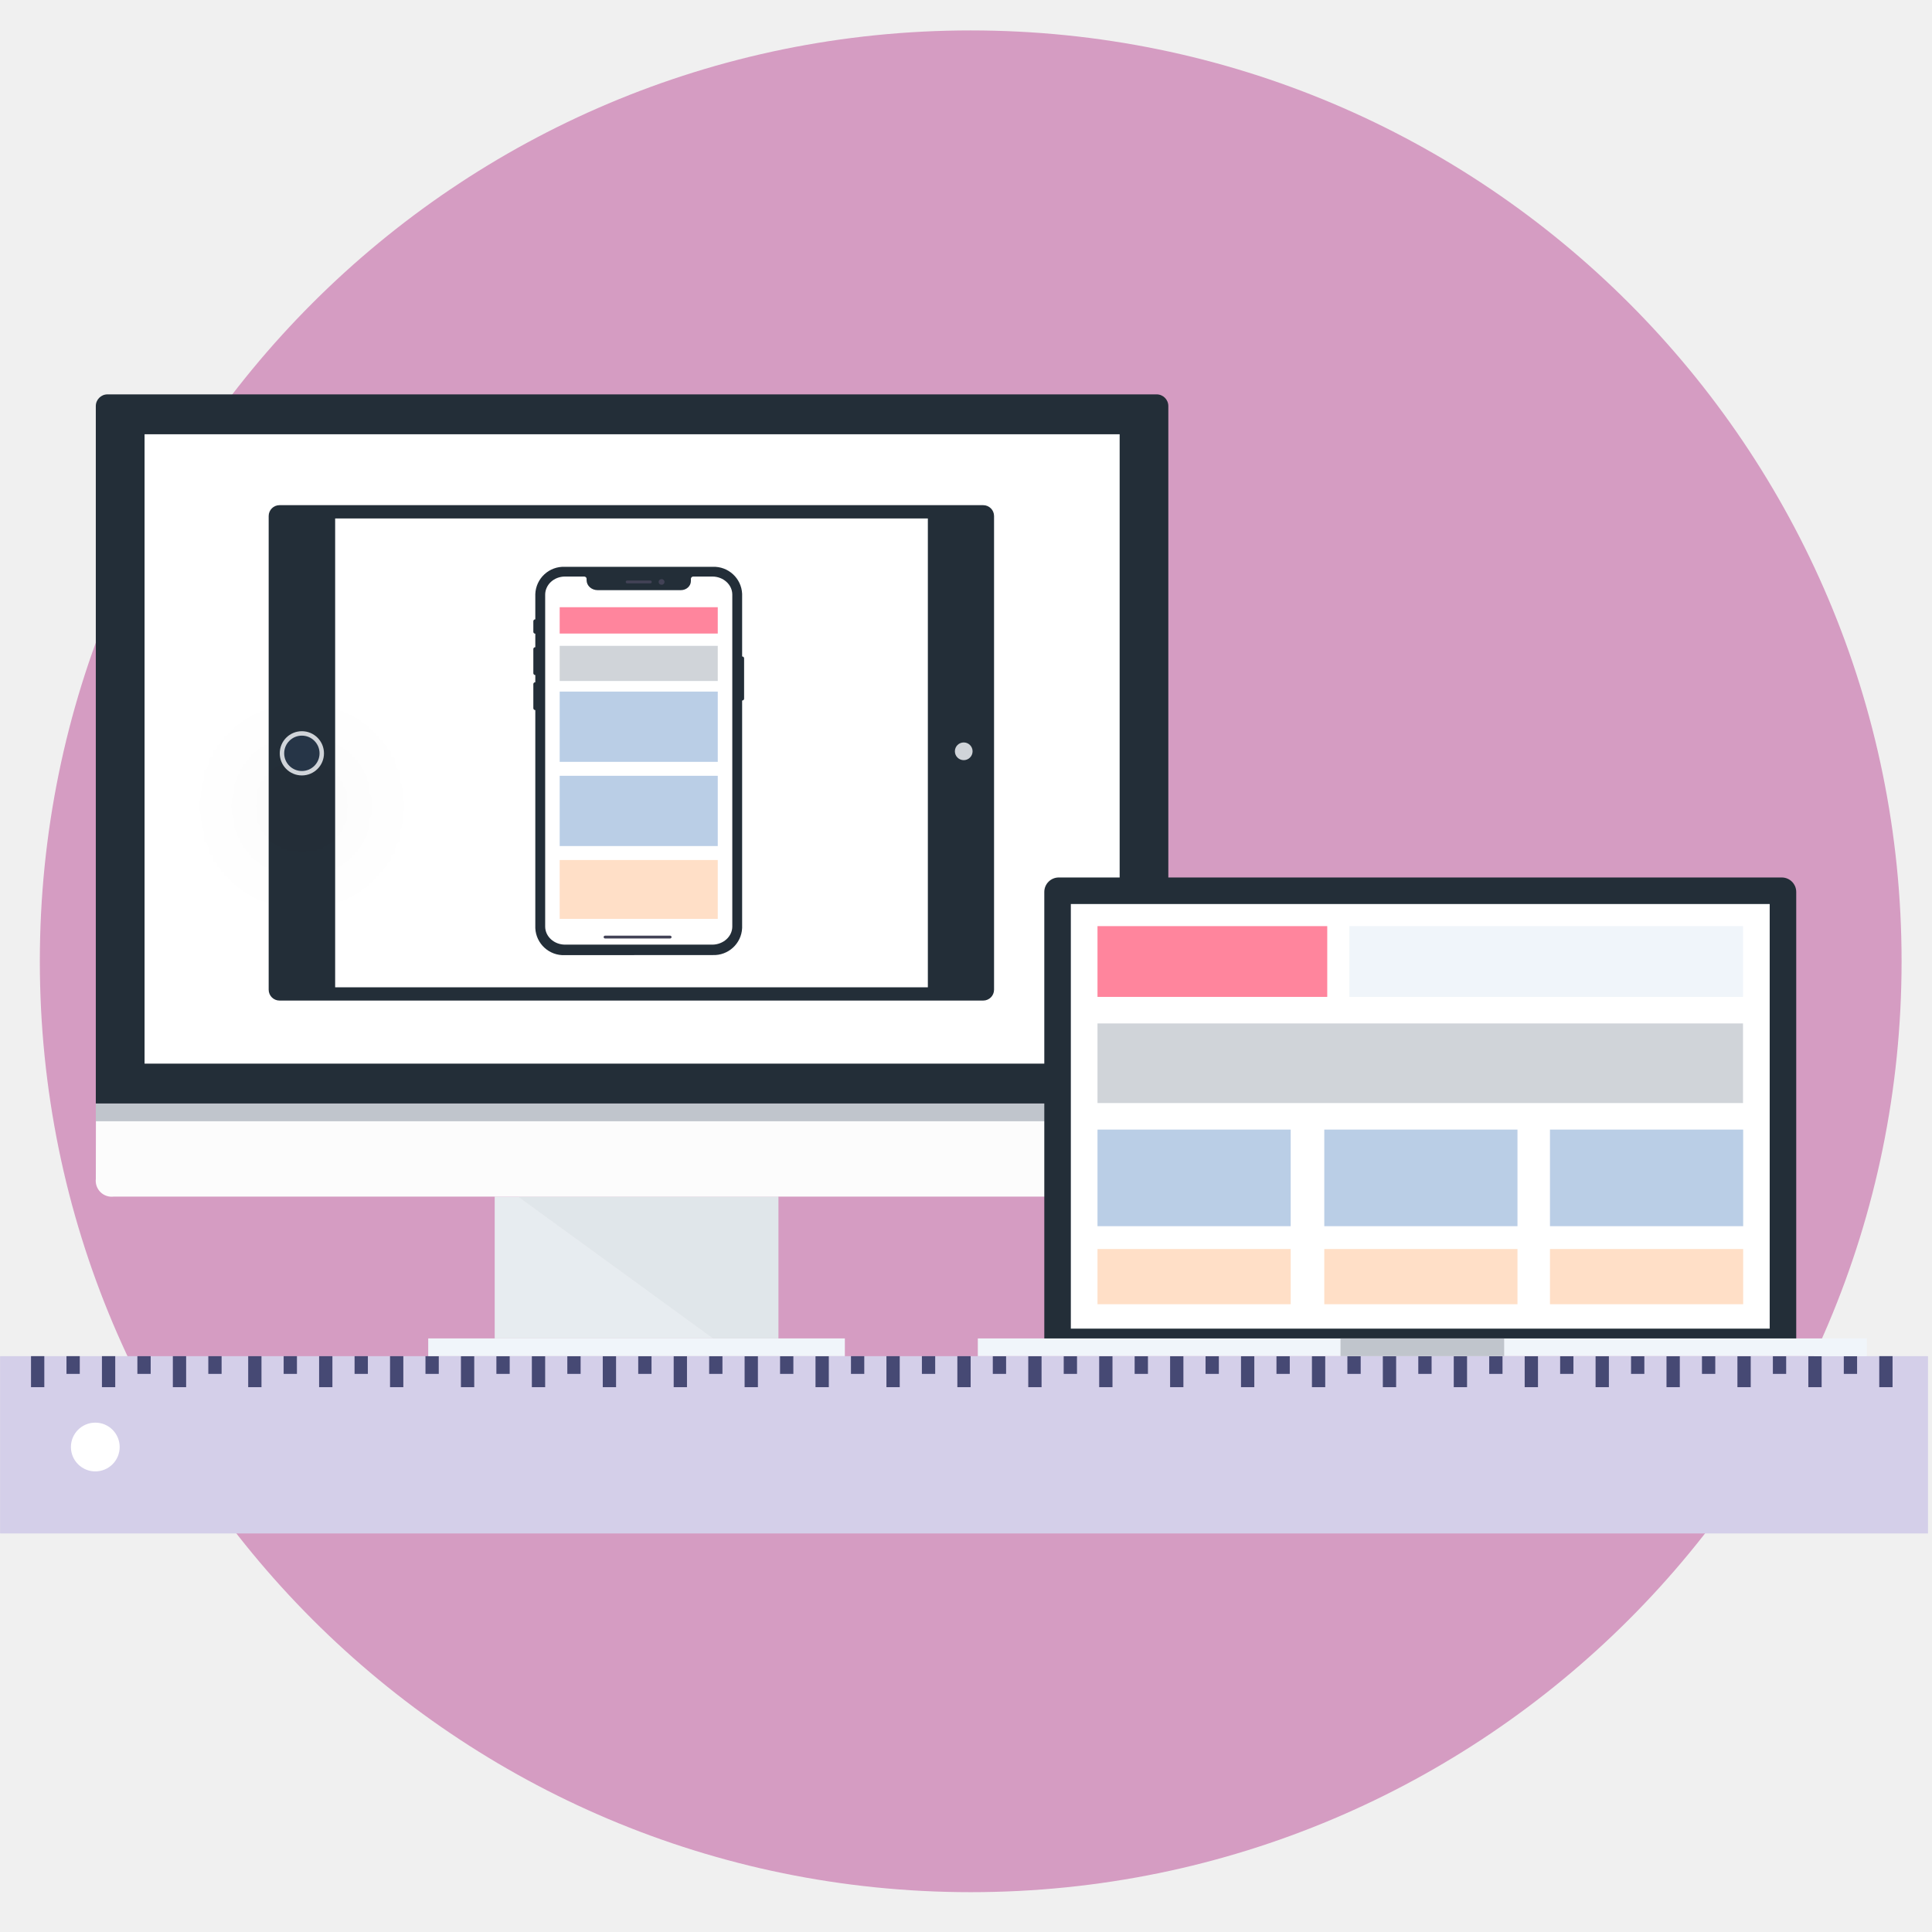
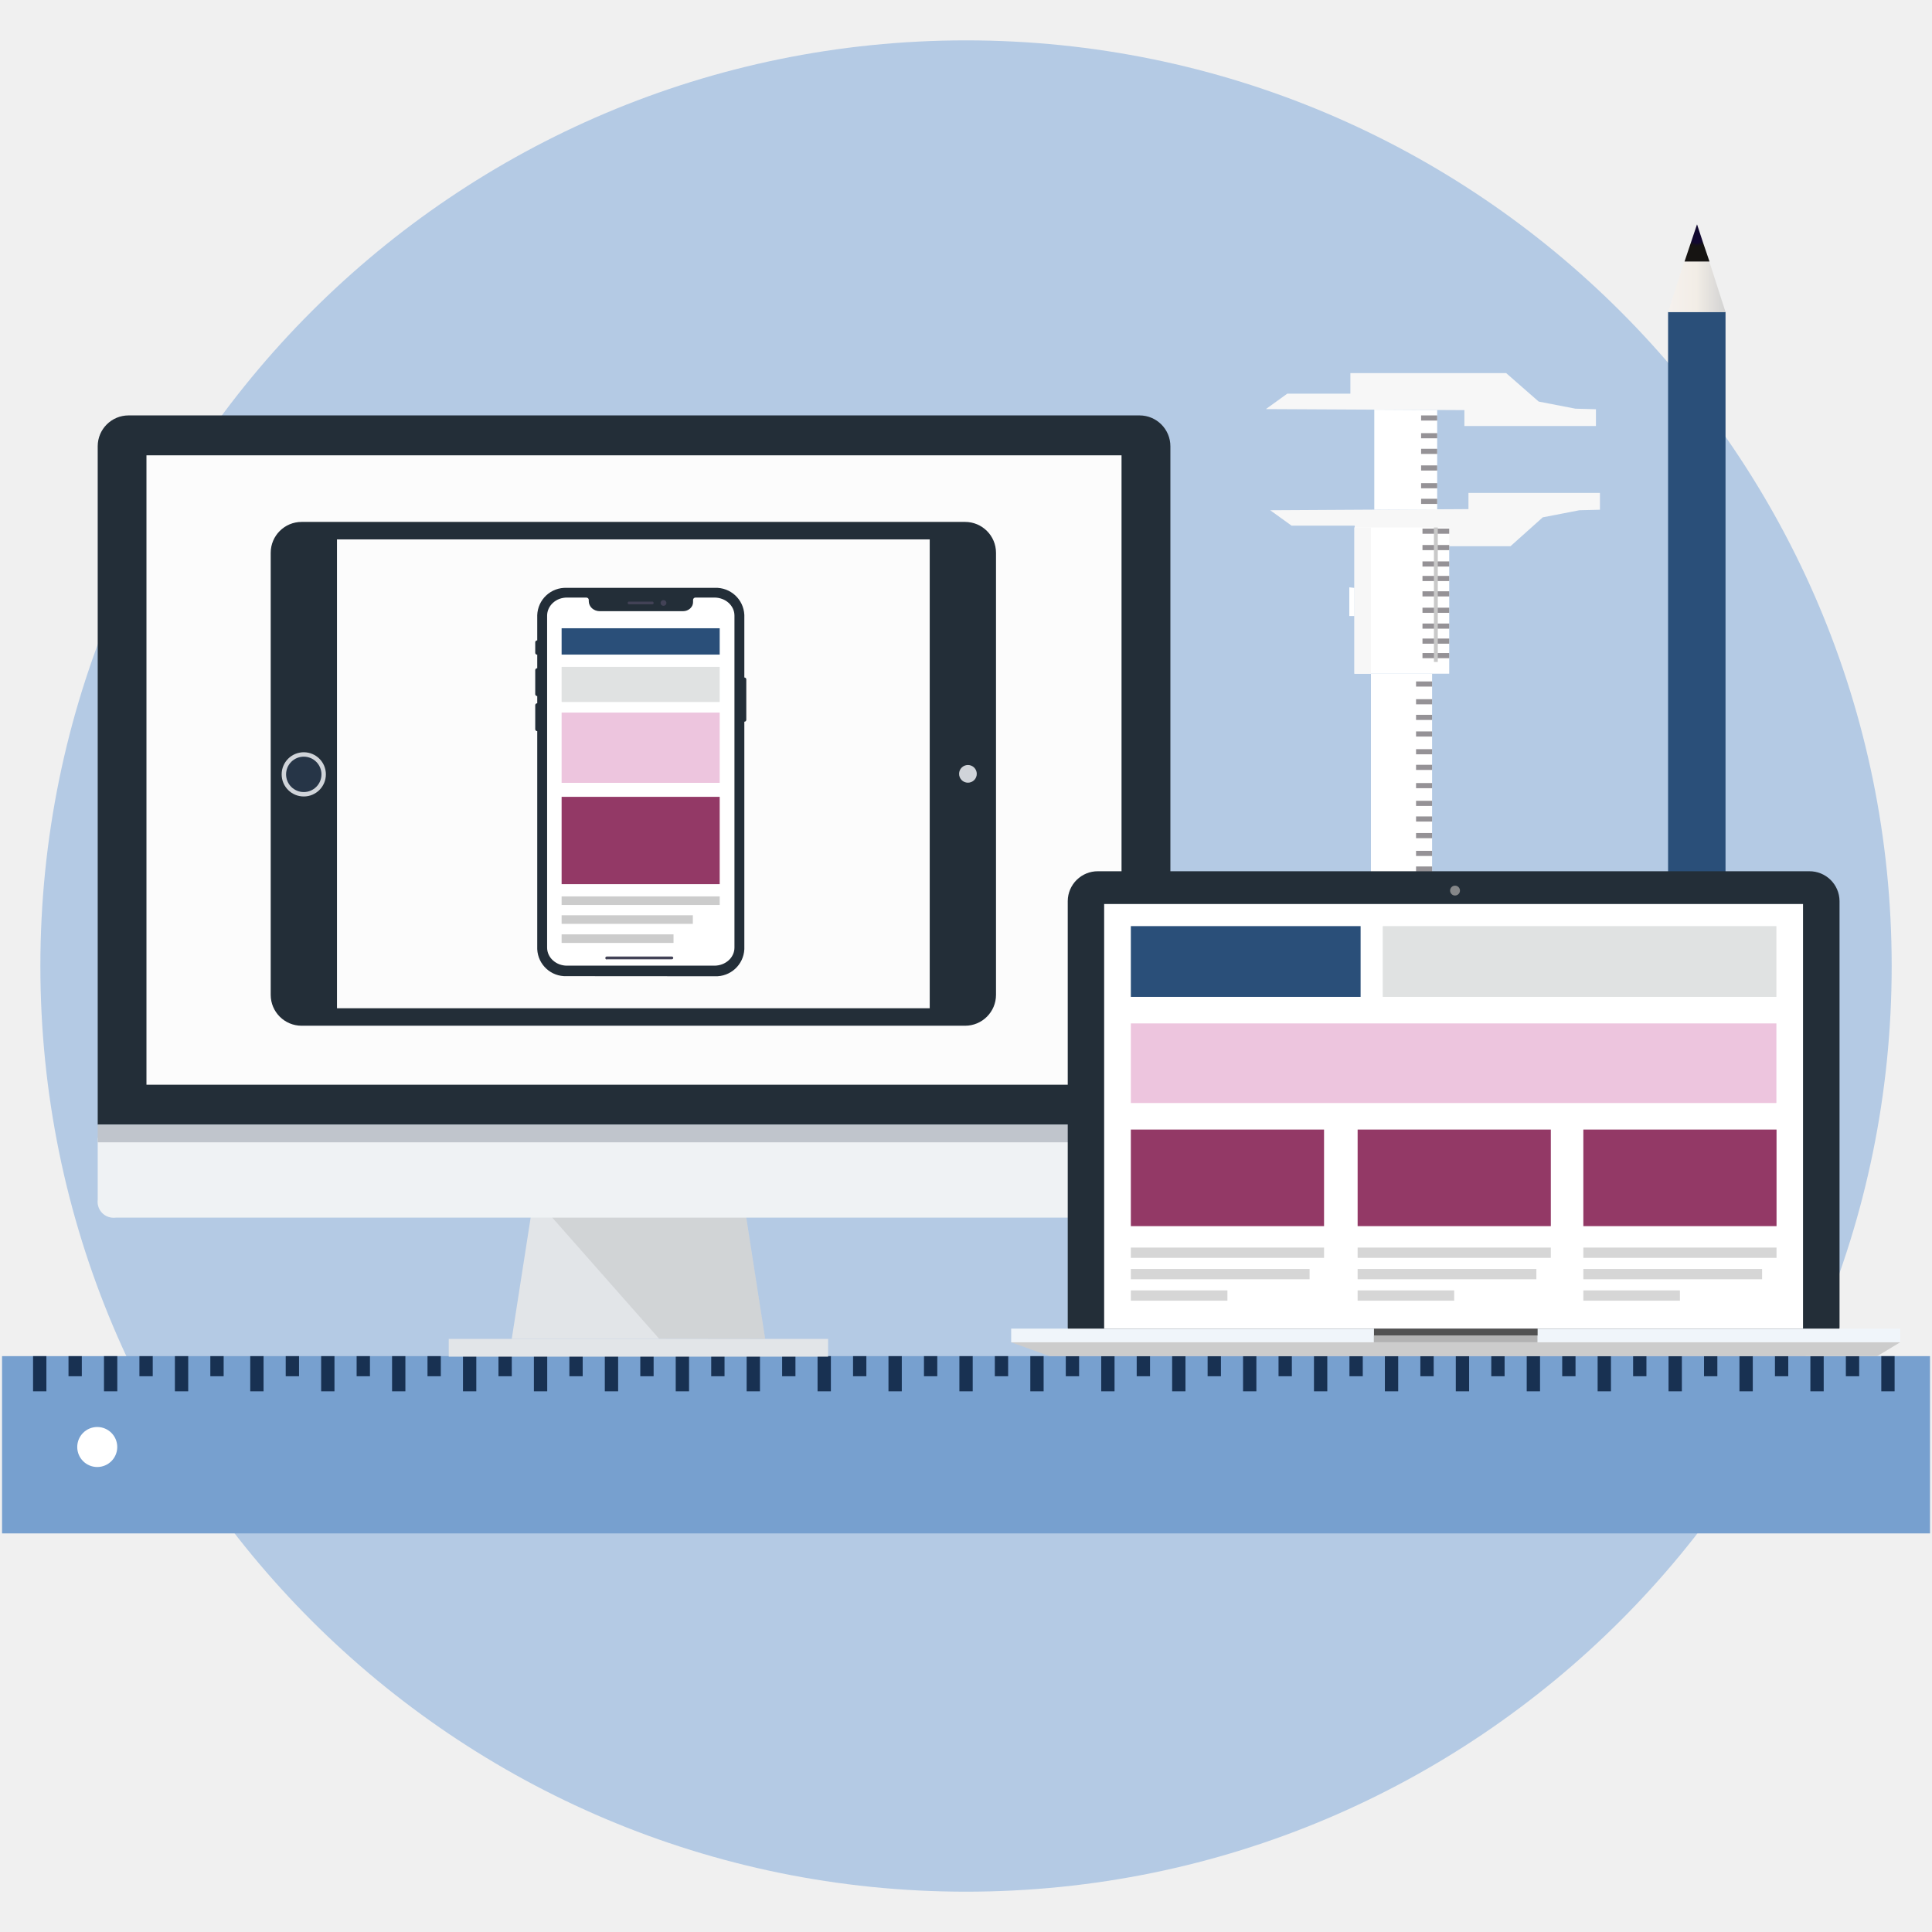
- <svg xmlns="http://www.w3.org/2000/svg" viewBox="0 0 110 110">
+ <svg xmlns="http://www.w3.org/2000/svg" viewBox="0 0 375.69 375.69">
  <defs>
-     <style>.a{fill:#d59cc2;}.b{fill:#d4cfe9;}.c{fill:#fff;}.d{fill:#464974;}.e{fill:#f0f5fa;}.f{fill:#e7ecf0;}.g{fill:#dadfe3;opacity:0.509;}.h{fill:#fcfcfc;}.i{fill:#232e38;}.j{fill:#c0c5cc;}.k{fill:#ff859d;}.l{fill:#d0d4d9;}.m{fill:#bacee6;}.n{fill:#ffdfc7;}.o{fill:#263547;}.p{fill:#424256;}.q{fill:none;}.r{filter:url(#a);}</style>
-     <filter id="a" x="6.928" y="35.632" width="20.518" height="20.518" filterUnits="userSpaceOnUse">
-       <feOffset dy="3" input="SourceAlpha" />
-       <feGaussianBlur stdDeviation="3" result="b" />
-       <feFlood flood-opacity="0.161" />
-       <feComposite operator="in" in2="b" />
-       <feComposite in="SourceGraphic" />
-     </filter>
+     <style>.cls-1{fill:#b4cae4;}.cls-2{fill:#77a0cf;}.cls-3{fill:#fff;}.cls-4{fill:#183152;}.cls-5{fill:#2a4f79;}.cls-6{fill:url(#Brick_6);}.cls-7{fill:url(#Безымянный_градиент_14);}.cls-8{fill:#f7f7f7;}.cls-9{stroke:#959296;}.cls-10,.cls-9{stroke-miterlimit:10;}.cls-10,.cls-29{fill:none;}.cls-10{stroke:#c9c9c9;stroke-width:0.75px;}.cls-11{fill:#e2e5e8;}.cls-12{fill:#676868;opacity:0.14;isolation:isolate;}.cls-13{fill:#eff2f4;}.cls-14{fill:#232e38;}.cls-15{fill:#fcfcfc;}.cls-16{fill:#c0c5cc;}.cls-17{fill:#858789;}.cls-18{fill:#e0e2e2;}.cls-19{fill:#edc5de;}.cls-20{fill:#933966;}.cls-21{fill:#d6d6d6;}.cls-22{fill:#f0f5fa;}.cls-23{fill:#b2b2b2;}.cls-24{fill:#ccc;}.cls-25{fill:#515151;}.cls-26{fill:#d0d4d9;}.cls-27{fill:#263547;}.cls-28{fill:#424256;}</style>
+     <linearGradient id="Brick_6" x1="324.37" y1="55.77" x2="335.54" y2="55.77" gradientUnits="userSpaceOnUse">
+       <stop offset="0" stop-color="#f5f1ee" />
+       <stop offset="0.49" stop-color="#f2ede6" />
+       <stop offset="1" stop-color="#d2d2d2" />
+     </linearGradient>
+     <radialGradient id="Безымянный_градиент_14" cx="329.97" cy="45.42" r="2.63" gradientUnits="userSpaceOnUse">
+       <stop offset="0.22" stop-color="#11082f" />
+       <stop offset="0.7" stop-color="#11082f" />
+       <stop offset="0.78" stop-color="#130e21" />
+       <stop offset="0.89" stop-color="#151216" />
+       <stop offset="1" stop-color="#161412" />
+     </radialGradient>
  </defs>
-   <g transform="translate(-920.634 -830.728)">
-     <g transform="translate(914.634 929.728)">
-       <circle class="a" cx="53" cy="53" r="53" transform="translate(8.268 8.732) rotate(-90)" />
-       <g transform="translate(6 -21.786)">
-         <path class="b" d="M299.8-1020.268v10.094H409.568v-10.094Z" transform="translate(-299.795 1020.268)" />
-         <ellipse class="c" cx="1.388" cy="1.388" rx="1.388" ry="1.388" transform="translate(4.038 3.785)" />
-         <g transform="translate(1.766 0)">
-           <rect class="d" width="0.757" height="1.766" />
-           <rect class="d" width="0.757" height="1.009" transform="translate(2.019)" />
-           <rect class="d" width="0.757" height="1.766" transform="translate(4.038)" />
-           <rect class="d" width="0.757" height="1.009" transform="translate(6.056)" />
-           <rect class="d" width="0.757" height="1.766" transform="translate(8.075)" />
-           <rect class="d" width="0.757" height="1.009" transform="translate(10.094)" />
-           <rect class="d" width="0.757" height="1.766" transform="translate(12.365)" />
-           <rect class="d" width="0.757" height="1.009" transform="translate(14.384)" />
-           <rect class="d" width="0.757" height="1.766" transform="translate(16.403)" />
-           <rect class="d" width="0.757" height="1.009" transform="translate(18.422)" />
-           <rect class="d" width="0.757" height="1.766" transform="translate(20.441)" />
-           <rect class="d" width="0.757" height="1.009" transform="translate(22.459)" />
-           <rect class="d" width="0.757" height="1.766" transform="translate(24.478)" />
-           <rect class="d" width="0.757" height="1.009" transform="translate(26.497)" />
-           <rect class="d" width="0.757" height="1.766" transform="translate(28.516)" />
-           <rect class="d" width="0.757" height="1.009" transform="translate(30.535)" />
-           <rect class="d" width="0.757" height="1.766" transform="translate(32.553)" />
-           <rect class="d" width="0.757" height="1.009" transform="translate(34.572)" />
-           <rect class="d" width="0.757" height="1.766" transform="translate(36.591)" />
-           <rect class="d" width="0.757" height="1.009" transform="translate(38.61)" />
-           <rect class="d" width="0.757" height="1.766" transform="translate(40.629)" />
-           <rect class="d" width="0.757" height="1.009" transform="translate(42.648)" />
-           <rect class="d" width="0.757" height="1.766" transform="translate(44.666)" />
-           <rect class="d" width="0.757" height="1.009" transform="translate(46.685)" />
-           <rect class="d" width="0.757" height="1.766" transform="translate(48.704)" />
-           <rect class="d" width="0.757" height="1.009" transform="translate(50.723)" />
-           <rect class="d" width="0.757" height="1.766" transform="translate(52.742)" />
-           <rect class="d" width="0.757" height="1.009" transform="translate(54.76)" />
-           <rect class="d" width="0.757" height="1.766" transform="translate(56.779)" />
-           <rect class="d" width="0.757" height="1.009" transform="translate(58.798)" />
-           <rect class="d" width="0.757" height="1.766" transform="translate(60.817)" />
-           <rect class="d" width="0.757" height="1.009" transform="translate(62.836)" />
-           <rect class="d" width="0.757" height="1.766" transform="translate(64.855)" />
-           <rect class="d" width="0.757" height="1.009" transform="translate(66.873)" />
-           <rect class="d" width="0.757" height="1.766" transform="translate(68.892)" />
-           <rect class="d" width="0.757" height="1.009" transform="translate(70.911)" />
-           <rect class="d" width="0.757" height="1.766" transform="translate(72.93)" />
-           <rect class="d" width="0.757" height="1.009" transform="translate(74.949)" />
-           <rect class="d" width="0.757" height="1.766" transform="translate(76.967)" />
-           <rect class="d" width="0.757" height="1.009" transform="translate(78.986)" />
-           <rect class="d" width="0.757" height="1.766" transform="translate(81.005)" />
-           <rect class="d" width="0.757" height="1.009" transform="translate(83.024)" />
-           <rect class="d" width="0.757" height="1.766" transform="translate(85.043)" />
-           <rect class="d" width="0.757" height="1.009" transform="translate(87.062)" />
-           <rect class="d" width="0.757" height="1.766" transform="translate(89.08)" />
-           <rect class="d" width="0.757" height="1.009" transform="translate(91.099)" />
-           <rect class="d" width="0.757" height="1.766" transform="translate(93.118)" />
-           <rect class="d" width="0.757" height="1.009" transform="translate(95.137)" />
-           <rect class="d" width="0.757" height="1.766" transform="translate(97.156)" />
-           <rect class="d" width="0.757" height="1.009" transform="translate(99.174)" />
-           <rect class="d" width="0.757" height="1.766" transform="translate(101.193)" />
-           <rect class="d" width="0.757" height="1.009" transform="translate(103.212)" />
-           <rect class="d" width="0.757" height="1.766" transform="translate(105.231)" />
+   <g id="Слой_2" data-name="Слой 2">
+     <g id="Слой_1-2" data-name="Слой 1">
+       <g id="icon_adaptive_blue">
+         <circle class="cls-1" cx="187.85" cy="187.85" r="180" />
+         <g id="lineika">
+           <path class="cls-2" d="M.4,263.71v34.47H375.3V263.71Z" />
+           <circle class="cls-3" cx="18.91" cy="281.38" r="3.89" />
+           <rect class="cls-4" x="6.43" y="263.71" width="2.59" height="6.84" />
+           <rect class="cls-4" x="13.32" y="263.71" width="2.59" height="3.91" />
+           <rect class="cls-4" x="20.22" y="263.71" width="2.59" height="6.84" />
+           <rect class="cls-4" x="27.11" y="263.71" width="2.59" height="3.91" />
+           <rect class="cls-4" x="34.01" y="263.71" width="2.59" height="6.84" />
+           <rect class="cls-4" x="40.9" y="263.71" width="2.59" height="3.91" />
+           <rect class="cls-4" x="48.66" y="263.71" width="2.59" height="6.84" />
+           <rect class="cls-4" x="55.56" y="263.71" width="2.59" height="3.91" />
+           <rect class="cls-4" x="62.45" y="263.71" width="2.59" height="6.84" />
+           <rect class="cls-4" x="69.35" y="263.71" width="2.59" height="3.91" />
+           <rect class="cls-4" x="76.24" y="263.71" width="2.59" height="6.84" />
+           <rect class="cls-4" x="83.13" y="263.71" width="2.59" height="3.91" />
+           <rect class="cls-4" x="90.03" y="263.71" width="2.59" height="6.84" />
+           <rect class="cls-4" x="96.93" y="263.71" width="2.59" height="3.91" />
+           <rect class="cls-4" x="103.82" y="263.71" width="2.59" height="6.84" />
+           <rect class="cls-4" x="110.72" y="263.71" width="2.59" height="3.91" />
+           <rect class="cls-4" x="117.61" y="263.71" width="2.59" height="6.84" />
+           <rect class="cls-4" x="124.51" y="263.71" width="2.59" height="3.91" />
+           <rect class="cls-4" x="131.4" y="263.71" width="2.59" height="6.84" />
+           <rect class="cls-4" x="138.3" y="263.71" width="2.59" height="3.91" />
+           <rect class="cls-4" x="145.19" y="263.71" width="2.59" height="6.84" />
+           <rect class="cls-4" x="152.09" y="263.71" width="2.59" height="3.91" />
+           <rect class="cls-4" x="158.98" y="263.71" width="2.59" height="6.84" />
+           <rect class="cls-4" x="165.88" y="263.71" width="2.59" height="3.91" />
+           <rect class="cls-4" x="172.77" y="263.71" width="2.59" height="6.84" />
+           <rect class="cls-4" x="179.67" y="263.71" width="2.59" height="3.91" />
+           <rect class="cls-4" x="186.56" y="263.71" width="2.59" height="6.84" />
+           <rect class="cls-4" x="193.45" y="263.71" width="2.59" height="3.91" />
+           <rect class="cls-4" x="200.35" y="263.71" width="2.59" height="6.84" />
+           <rect class="cls-4" x="207.25" y="263.71" width="2.59" height="3.91" />
+           <rect class="cls-4" x="214.14" y="263.71" width="2.59" height="6.84" />
+           <rect class="cls-4" x="221.04" y="263.71" width="2.59" height="3.91" />
+           <rect class="cls-4" x="227.93" y="263.71" width="2.59" height="6.84" />
+           <rect class="cls-4" x="234.83" y="263.71" width="2.59" height="3.91" />
+           <rect class="cls-4" x="241.72" y="263.71" width="2.59" height="6.84" />
+           <rect class="cls-4" x="248.62" y="263.71" width="2.59" height="3.91" />
+           <rect class="cls-4" x="255.51" y="263.71" width="2.59" height="6.84" />
+           <rect class="cls-4" x="262.41" y="263.71" width="2.59" height="3.91" />
+           <rect class="cls-4" x="269.3" y="263.71" width="2.59" height="6.84" />
+           <rect class="cls-4" x="276.2" y="263.71" width="2.59" height="3.91" />
+           <rect class="cls-4" x="283.09" y="263.71" width="2.59" height="6.84" />
+           <rect class="cls-4" x="289.99" y="263.71" width="2.59" height="3.91" />
+           <rect class="cls-4" x="296.88" y="263.71" width="2.59" height="6.84" />
+           <rect class="cls-4" x="303.78" y="263.71" width="2.59" height="3.91" />
+           <rect class="cls-4" x="310.67" y="263.71" width="2.59" height="6.84" />
+           <rect class="cls-4" x="317.57" y="263.71" width="2.59" height="3.91" />
+           <rect class="cls-4" x="324.46" y="263.71" width="2.59" height="6.84" />
+           <rect class="cls-4" x="331.36" y="263.71" width="2.59" height="3.91" />
+           <rect class="cls-4" x="338.25" y="263.71" width="2.59" height="6.84" />
+           <rect class="cls-4" x="345.15" y="263.71" width="2.59" height="3.91" />
+           <rect class="cls-4" x="352.04" y="263.71" width="2.59" height="6.84" />
+           <rect class="cls-4" x="358.94" y="263.71" width="2.59" height="3.91" />
+           <rect class="cls-4" x="365.83" y="263.71" width="2.59" height="6.84" />
        </g>
+         <g id="pencil">
+           <rect class="cls-5" x="324.37" y="60.66" width="11.17" height="109.96" />
+           <path class="cls-6" d="M327.53,50.85q-1.57,4.92-3.16,9.83h11.17q-1.57-4.91-3.16-9.83Z" />
+           <path class="cls-7" d="M330,43.62l-2.43,7.23h4.85Q331.17,47.24,330,43.62Z" />
+         </g>
+         <g id="measure">
+           <g id="measure__top">
+             <path class="cls-8" d="M246.16,79.55l4.16-3h12.27v-4h30.29l6.33,5.54,7.13,1.38,4,.11v3.26H284.76V79.75Z" />
+             <path class="cls-8" d="M247,99.22l4.16,3h12.27v4h30.29L300,100.6l7.12-1.38,4-.1V95.85H285.55V99Z" />
+           </g>
+           <path class="cls-3" d="M267.24,79.66V99.11l12.23-.06V79.73Z" />
+           <rect class="cls-3" x="266.59" y="131" width="11.89" height="39.63" />
+           <polygon class="cls-3" points="281.81 102.57 281.81 131 263.38 131 263.38 111.83 263.38 102.57 281.81 102.57" />
+           <polygon class="cls-3" points="262.38 114.21 262.38 119.79 263.38 119.79 263.38 114.32 262.38 114.21" />
+           <line class="cls-9" x1="279.47" y1="81.28" x2="276.34" y2="81.28" />
+           <line class="cls-9" x1="279.47" y1="84.73" x2="276.34" y2="84.73" />
+           <line class="cls-9" x1="279.47" y1="87.77" x2="276.34" y2="87.77" />
+           <line class="cls-9" x1="279.47" y1="91" x2="276.34" y2="91" />
+           <line class="cls-9" x1="279.47" y1="94.45" x2="276.34" y2="94.45" />
+           <line class="cls-9" x1="279.47" y1="97.49" x2="276.34" y2="97.49" />
+           <line class="cls-9" x1="281.81" y1="115.48" x2="276.61" y2="115.48" />
+           <line class="cls-9" x1="281.81" y1="118.67" x2="276.61" y2="118.67" />
+           <line class="cls-9" x1="281.81" y1="121.75" x2="276.61" y2="121.75" />
+           <line class="cls-9" x1="281.81" y1="124.67" x2="276.61" y2="124.67" />
+           <line class="cls-9" x1="281.81" y1="127.49" x2="276.61" y2="127.49" />
+           <line class="cls-9" x1="281.81" y1="112.49" x2="276.61" y2="112.49" />
+           <line class="cls-9" x1="281.81" y1="109.67" x2="276.61" y2="109.67" />
+           <line class="cls-9" x1="281.81" y1="106.48" x2="276.61" y2="106.48" />
+           <line class="cls-9" x1="281.81" y1="103.29" x2="276.61" y2="103.29" />
+           <line class="cls-10" x1="279.21" y1="102.57" x2="279.21" y2="128.72" />
+           <line class="cls-9" x1="278.48" y1="152.77" x2="275.36" y2="152.77" />
+           <line class="cls-9" x1="278.48" y1="156.22" x2="275.36" y2="156.22" />
+           <line class="cls-9" x1="278.48" y1="159.26" x2="275.36" y2="159.26" />
+           <line class="cls-9" x1="278.48" y1="162.49" x2="275.36" y2="162.49" />
+           <line class="cls-9" x1="278.48" y1="165.95" x2="275.36" y2="165.95" />
+           <line class="cls-9" x1="278.48" y1="168.99" x2="275.36" y2="168.99" />
+           <line class="cls-9" x1="278.48" y1="133.01" x2="275.36" y2="133.01" />
+           <line class="cls-9" x1="278.48" y1="136.46" x2="275.36" y2="136.46" />
+           <line class="cls-9" x1="278.48" y1="139.5" x2="275.36" y2="139.5" />
+           <line class="cls-9" x1="278.48" y1="142.73" x2="275.36" y2="142.73" />
+           <line class="cls-9" x1="278.48" y1="146.18" x2="275.36" y2="146.18" />
+           <line class="cls-9" x1="278.48" y1="149.22" x2="275.36" y2="149.22" />
+           <polygon class="cls-8" points="266.22 102.57 263.38 102.57 263.38 131 266.59 131 266.59 102.57 266.22 102.57" />
+         </g>
+         <g id="desctop">
+           <g id="desctop__bot">
+             <rect class="cls-11" x="87.26" y="260.36" width="73.77" height="3.45" />
+             <path class="cls-11" d="M103.82,232.73h40.67q2.14,13.82,4.3,27.63H99.51Z" />
+             <path class="cls-12" d="M103.82,232.73q12.17,13.78,24.34,27.58l20.63.05q-2.14-13.81-4.3-27.63Z" />
+           </g>
+           <path class="cls-13" d="M19,221.26s0,5.22,0,12.07a3.1,3.1,0,0,0,2.72,3.45,3.31,3.31,0,0,0,.77,0H224.1a3,3,0,0,0,3.48-2.54,3.08,3.08,0,0,0,0-.91V221.26Z" />
+           <path class="cls-14" d="M25,80.78H221.59a6,6,0,0,1,6,6V199.69l-.09,18.8-18.9.19H19V86.75A6,6,0,0,1,25,80.78Z" />
+           <rect class="cls-15" x="28.48" y="88.54" width="189.61" height="122.39" />
+           <rect class="cls-16" x="19" y="218.68" width="208.57" height="3.45" />
+         </g>
+         <g id="notebook">
+           <path class="cls-14" d="M213.52,169.42H351.81a5.84,5.84,0,0,1,5.9,5.78v82.87a3,3,0,0,1-3,2.95H210.63a3,3,0,0,1-3-2.95V175.2A5.84,5.84,0,0,1,213.52,169.42Z" />
+           <circle class="cls-17" cx="282.94" cy="173.18" r="0.96" />
+           <rect class="cls-3" x="214.71" y="175.79" width="135.9" height="82.57" />
+           <rect class="cls-5" x="219.9" y="180.09" width="44.68" height="13.76" />
+           <rect class="cls-18" x="268.88" y="180.09" width="76.55" height="13.76" />
+           <rect class="cls-19" x="219.9" y="199.01" width="125.53" height="15.48" />
+           <rect class="cls-20" x="219.9" y="219.65" width="37.57" height="18.78" />
+           <rect class="cls-20" x="264" y="219.65" width="37.57" height="18.78" />
+           <rect class="cls-20" x="307.89" y="219.65" width="37.57" height="18.78" />
+           <rect class="cls-21" x="219.9" y="242.6" width="37.57" height="2" />
+           <rect class="cls-21" x="219.9" y="246.76" width="34.76" height="2" />
+           <rect class="cls-21" x="219.9" y="250.93" width="18.78" height="2" />
+           <rect class="cls-21" x="307.89" y="242.6" width="37.57" height="2" />
+           <rect class="cls-21" x="307.89" y="246.76" width="34.76" height="2" />
+           <rect class="cls-21" x="307.89" y="250.93" width="18.78" height="2" />
+           <rect class="cls-21" x="264" y="242.6" width="37.57" height="2" />
+           <rect class="cls-21" x="264" y="246.76" width="34.76" height="2" />
+           <rect class="cls-21" x="264" y="250.93" width="18.78" height="2" />
+           <rect class="cls-22" x="196.63" y="258.36" width="172.88" height="2.67" />
+           <rect class="cls-23" x="267.15" y="259.69" width="31.82" height="1.33" />
+           <polygon class="cls-24" points="204.1 263.71 196.63 261.02 369.51 261.02 365.03 263.71 204.1 263.71" />
+           <rect class="cls-25" x="267.18" y="258.36" width="31.82" height="1.33" />
+         </g>
+         <g id="tablet">
+           <rect class="cls-14" x="52.64" y="101.49" width="141.04" height="97.97" rx="6.01" />
+           <rect class="cls-15" x="65.53" y="104.89" width="115.26" height="91.17" />
+           <circle class="cls-26" cx="59.07" cy="150.58" r="4.3" />
+           <circle class="cls-27" cx="59.07" cy="150.58" r="3.44" />
+           <circle class="cls-26" cx="188.22" cy="150.48" r="1.72" />
+         </g>
+         <g id="mobile">
+           <path class="cls-14" d="M110.2,189.82a5.5,5.5,0,0,1-5.73-5.25v-42.4a.37.37,0,0,1-.39-.34V137.1a.37.37,0,0,1,.39-.34v-1.4a.39.39,0,0,1-.39-.34v-4.74a.39.39,0,0,1,.39-.34v-2.63a.37.37,0,0,1-.39-.34v-2.1a.37.37,0,0,1,.39-.34v-4.91a5.5,5.5,0,0,1,5.7-5.31H139a5.52,5.52,0,0,1,5.74,5.26v12.17a.39.39,0,0,1,.38.34V140a.37.37,0,0,1-.38.34v44.24a5.52,5.52,0,0,1-5.74,5.26Z" />
+           <path class="cls-28" d="M128.45,117.25a.56.56,0,0,1,.57-.55h0a.56.56,0,0,1,.57.55.55.55,0,0,1-.57.55h0a.55.55,0,0,1-.57-.54Zm-6.12.27a.27.27,0,0,1-.28-.27h0a.27.27,0,0,1,.28-.27h4.5a.27.27,0,0,1,.28.27h0a.27.27,0,0,1-.28.27h-4.5Z" />
+           <path class="cls-3" d="M138.89,187.78H110.27a4.29,4.29,0,0,1-1.51-.27,4,4,0,0,1-1.24-.76,3.41,3.41,0,0,1-.83-1.12,3.22,3.22,0,0,1-.3-1.37V119.73a3.25,3.25,0,0,1,.3-1.37,3.56,3.56,0,0,1,.83-1.13,4,4,0,0,1,1.23-.76,4.39,4.39,0,0,1,1.52-.27H114a.56.56,0,0,1,.35.13.45.45,0,0,1,.14.31v.27a1.75,1.75,0,0,0,.17.75,1.87,1.87,0,0,0,.45.62,2.26,2.26,0,0,0,1.52.57h16.2a2.17,2.17,0,0,0,.75-.14,2.07,2.07,0,0,0,.62-.38,1.92,1.92,0,0,0,.42-.56,1.6,1.6,0,0,0,.15-.68v-.44a.47.47,0,0,1,.48-.45h3.69a4.3,4.3,0,0,1,1.51.28,3.92,3.92,0,0,1,1.24.75,3.63,3.63,0,0,1,.83,1.12,3.25,3.25,0,0,1,.3,1.37v64.53a3.22,3.22,0,0,1-.3,1.37,3.41,3.41,0,0,1-.83,1.12,4,4,0,0,1-1.24.76A4.3,4.3,0,0,1,138.89,187.78Z" />
+           <rect class="cls-5" x="109.21" y="122.17" width="30.74" height="5.12" />
+           <rect class="cls-24" x="109.21" y="174.31" width="30.74" height="1.67" />
+           <rect class="cls-24" x="109.21" y="177.98" width="25.52" height="1.67" />
+           <rect class="cls-24" x="109.21" y="181.69" width="21.76" height="1.67" />
+           <rect class="cls-18" x="109.21" y="129.68" width="30.74" height="6.83" />
+           <rect class="cls-19" x="109.21" y="138.57" width="30.74" height="13.66" />
+           <rect class="cls-20" x="109.21" y="154.95" width="30.74" height="16.98" />
+           <path class="cls-28" d="M118,186.58a.27.27,0,0,1-.29-.27h0A.28.28,0,0,1,118,186h12.64a.27.27,0,0,1,.28.27h0a.27.27,0,0,1-.28.27H118Z" />
+         </g>
+         <rect class="cls-29" width="375.69" height="375.69" />
      </g>
-       <g transform="translate(30.381 -30.871)">
-         <rect class="e" width="23.721" height="1.009" transform="translate(0 8.075)" />
-         <rect class="f" width="16.151" height="8.075" transform="translate(3.785 0)" />
-         <path class="g" d="M429.273-1058l11.1,8.076h3.718V-1058Z" transform="translate(-424.153 1057.999)" />
-       </g>
-       <g transform="translate(11.455 -76.546)">
-         <path class="h" d="M326.984-1076s-.005,1.528-.005,3.533a.91.91,0,0,0,1.023,1.009H387.03a.89.89,0,0,0,1.018-1.009V-1076Z" transform="translate(-326.978 1117.133)" />
-         <path class="i" d="M.665,0H60.4a.665.665,0,0,1,.665.665V40.376H0V.665A.665.665,0,0,1,.665,0Z" />
-         <rect class="c" width="55.517" height="35.834" transform="translate(2.776 2.271)" />
-         <rect class="j" width="61.069" height="1.009" transform="translate(0 40.376)" />
-       </g>
-       <g transform="translate(61.673 -49.04)">
-         <g transform="translate(3.785)">
-           <path class="i" d="M.824,0H41.988a.824.824,0,0,1,.824.824V26.694H0V.824A.824.824,0,0,1,.824,0Z" />
-           <rect class="c" width="39.79" height="24.176" transform="translate(1.511 1.511)" />
-           <g transform="translate(5.029 2.77)">
-             <rect class="k" width="13.081" height="4.029" transform="translate(-2)" />
-             <rect class="e" width="22.413" height="4.029" transform="translate(12.34)" />
-             <rect class="l" width="36.753" height="4.533" transform="translate(-2 5.54)" />
-             <rect class="m" width="11" height="5.5" transform="translate(-2 11.584)" />
-             <rect class="m" width="11" height="5.5" transform="translate(10.912 11.584)" />
-             <rect class="m" width="11" height="5.5" transform="translate(23.762 11.584)" />
-             <rect class="n" width="11" height="3.143" transform="translate(-2 18.384)" />
-             <rect class="n" width="11" height="3.143" transform="translate(10.912 18.384)" />
-             <rect class="n" width="11" height="3.143" transform="translate(23.762 18.384)" />
-           </g>
-         </g>
-         <g transform="translate(0 26.245)">
-           <rect class="e" width="50.618" height="1.007" transform="translate(0 0)" />
-           <rect class="j" width="9.318" height="1.007" transform="translate(20.65 0)" />
-         </g>
-       </g>
-       <g transform="translate(21.297 -70.238)">
-         <path class="i" d="M.618,0H40.683A.618.618,0,0,1,41.3.618v26.97a.618.618,0,0,1-.618.618H.618A.618.618,0,0,1,0,27.588V.618A.618.618,0,0,1,.618,0Z" />
-         <rect class="c" width="33.746" height="26.694" transform="translate(3.785 0.757)" />
-         <g transform="translate(0.631 12.87)">
-           <g class="r" transform="matrix(1, 0, 0, 1, -15.93, -41.63)">
-             <circle class="l" cx="1.259" cy="1.259" r="1.259" transform="translate(15.93 41.63)" />
-           </g>
-           <circle class="o" cx="1.007" cy="1.007" r="1.007" transform="translate(0.252 0.252)" />
-         </g>
-         <g transform="translate(38.358 10.346)">
-           <circle class="l" cx="0.504" cy="0.504" r="0.504" transform="translate(0.712 3.164)" />
-         </g>
-       </g>
-       <g transform="translate(35.933 -66.705)">
-         <g transform="translate(-242.567 -219.023)">
-           <path class="i" d="M1.79-962.89a1.613,1.613,0,0,1-1.678-1.539v-12.414a.108.108,0,0,1-.112-.1v-1.385a.108.108,0,0,1,.112-.1v-.41a.108.108,0,0,1-.112-.1v-1.385a.108.108,0,0,1,.112-.1v-.77a.108.108,0,0,1-.112-.1v-.616a.108.108,0,0,1,.112-.1v-1.436A1.613,1.613,0,0,1,1.79-985h8.42a1.613,1.613,0,0,1,1.678,1.539v3.565a.108.108,0,0,1,.112.1v2.309a.108.108,0,0,1-.112.1v12.953a1.613,1.613,0,0,1-1.678,1.539Z" transform="translate(243 1204)" />
-           <path class="p" d="M48.874-965.839a.164.164,0,0,1,.168-.161.165.165,0,0,1,.168.161.164.164,0,0,1-.168.161A.164.164,0,0,1,48.874-965.839Zm-1.79.08a.082.082,0,0,1-.084-.08.082.082,0,0,1,.084-.08H48.4a.082.082,0,0,1,.084.08.082.082,0,0,1-.084.08Z" transform="translate(201.259 1185.7)" />
-         </g>
-         <path class="c" d="M9.518,92.958H1.137a1.229,1.229,0,0,1-.442-.081,1.145,1.145,0,0,1-.361-.221,1.03,1.03,0,0,1-.244-.328.945.945,0,0,1-.089-.4V73.032a.945.945,0,0,1,.089-.4A1.029,1.029,0,0,1,.333,72.3a1.145,1.145,0,0,1,.361-.221A1.229,1.229,0,0,1,1.137,72h1.08a.149.149,0,0,1,.1.037.123.123,0,0,1,.042.09v.08a.52.52,0,0,0,.049.221.566.566,0,0,0,.134.18.63.63,0,0,0,.2.122.676.676,0,0,0,.243.045H7.728a.614.614,0,0,0,.221-.041.572.572,0,0,0,.181-.111.515.515,0,0,0,.122-.164.473.473,0,0,0,.045-.2v-.129A.136.136,0,0,1,8.439,72h1.08a1.229,1.229,0,0,1,.442.081,1.145,1.145,0,0,1,.361.221,1.029,1.029,0,0,1,.244.328.945.945,0,0,1,.089.4V91.925a.945.945,0,0,1-.089.4,1.03,1.03,0,0,1-.244.328,1.145,1.145,0,0,1-.361.221A1.229,1.229,0,0,1,9.518,92.958Z" transform="translate(1.106 -71.469)" />
-         <rect class="k" width="9" height="1.5" transform="translate(1.933 2.277)" />
-         <path class="n" d="M0,0H9V3.35H0Z" transform="translate(1.933 16.671)" />
-         <rect class="l" width="9" height="2" transform="translate(1.933 4.477)" />
-         <rect class="m" width="9" height="4" transform="translate(1.933 7.081)" />
-         <rect class="m" width="9" height="4" transform="translate(1.933 11.876)" />
-         <path class="p" d="M44.7-965.758a.082.082,0,0,1-.084-.08.082.082,0,0,1,.084-.08h3.7a.082.082,0,0,1,.084.08.082.082,0,0,1-.084.08Z" transform="translate(-40.181 986.896)" />
-       </g>
-       <rect class="q" width="110" height="110" transform="translate(6 -99)" />
    </g>
  </g>
</svg>
